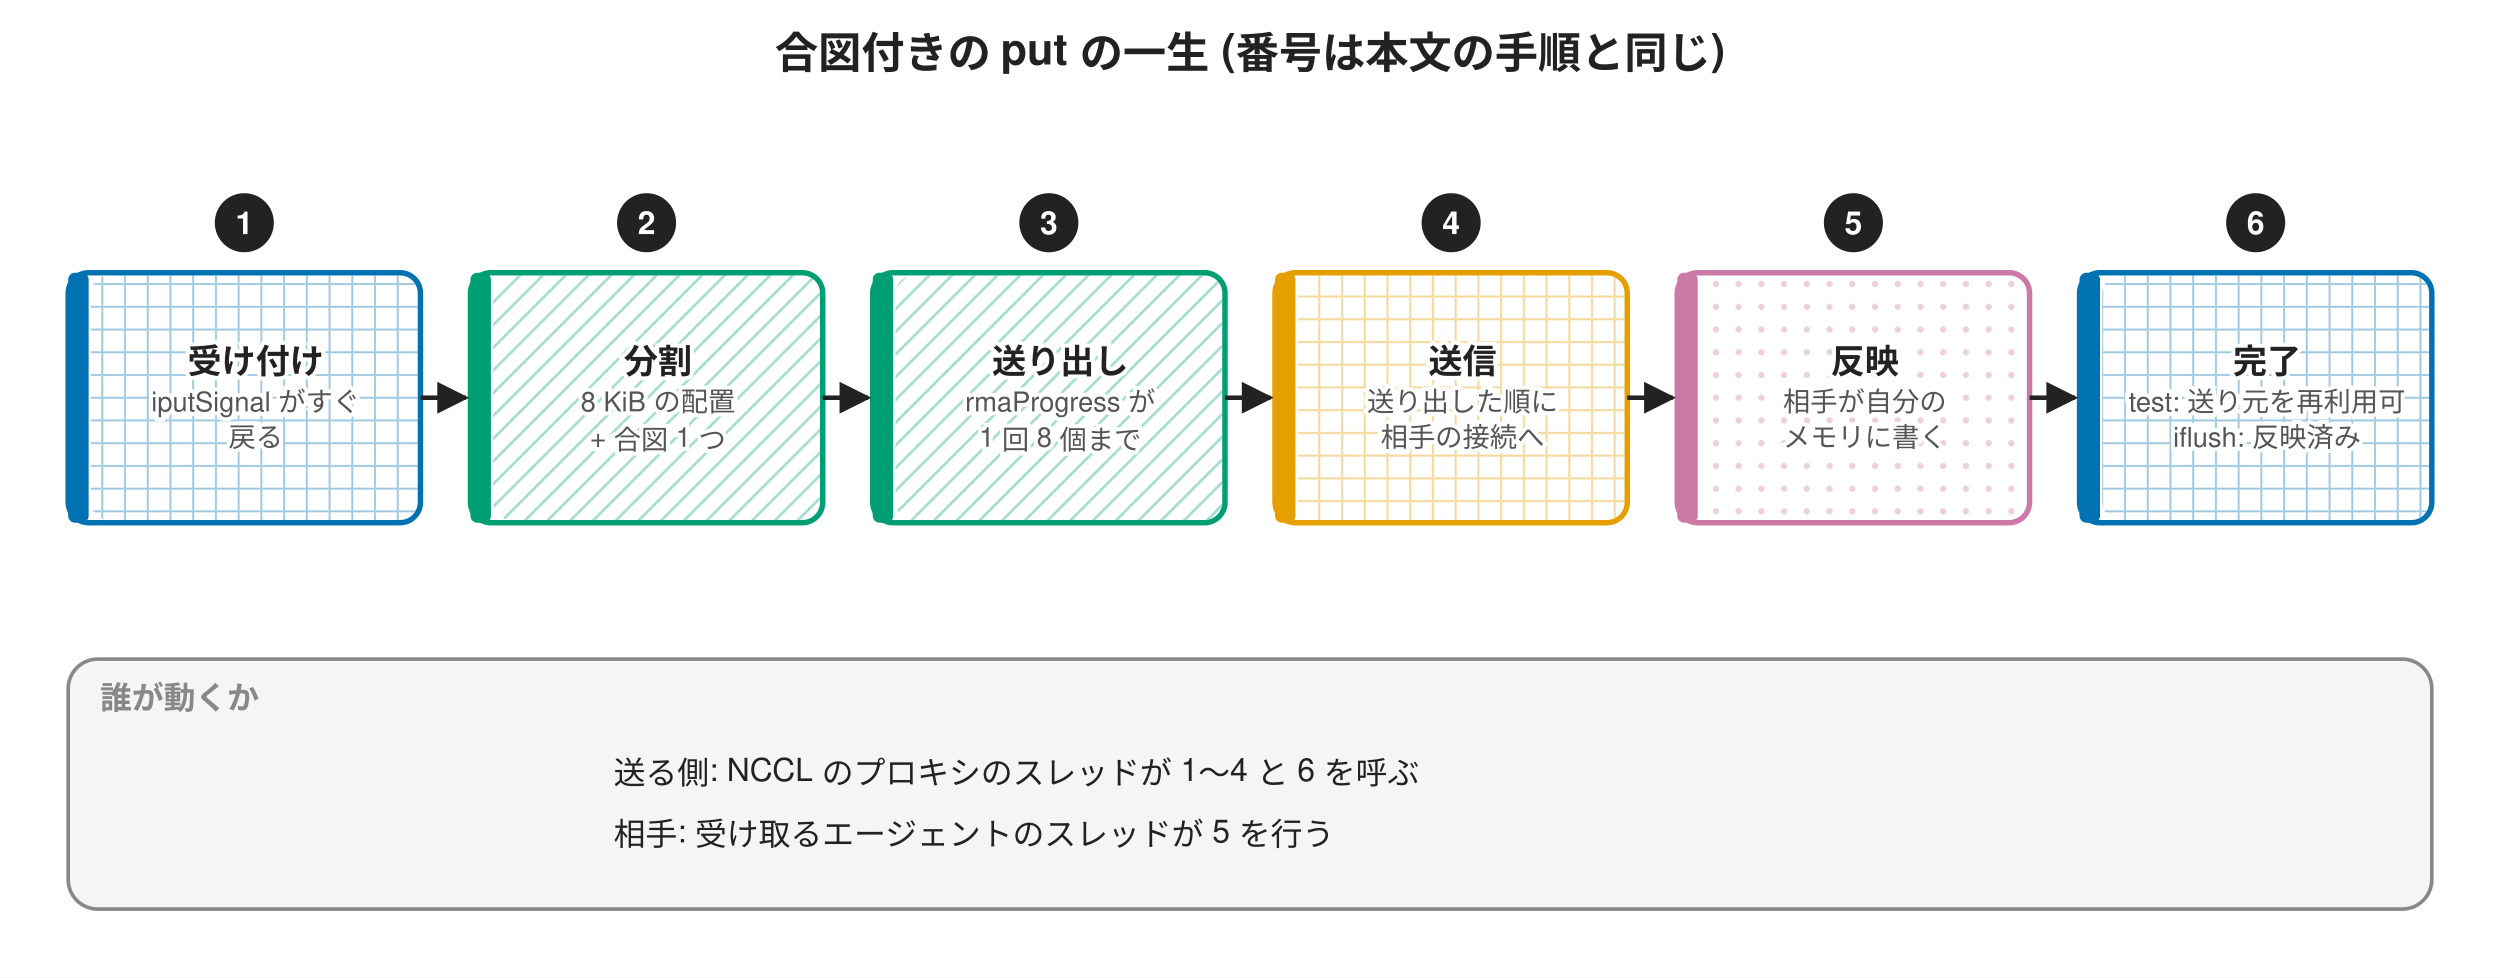
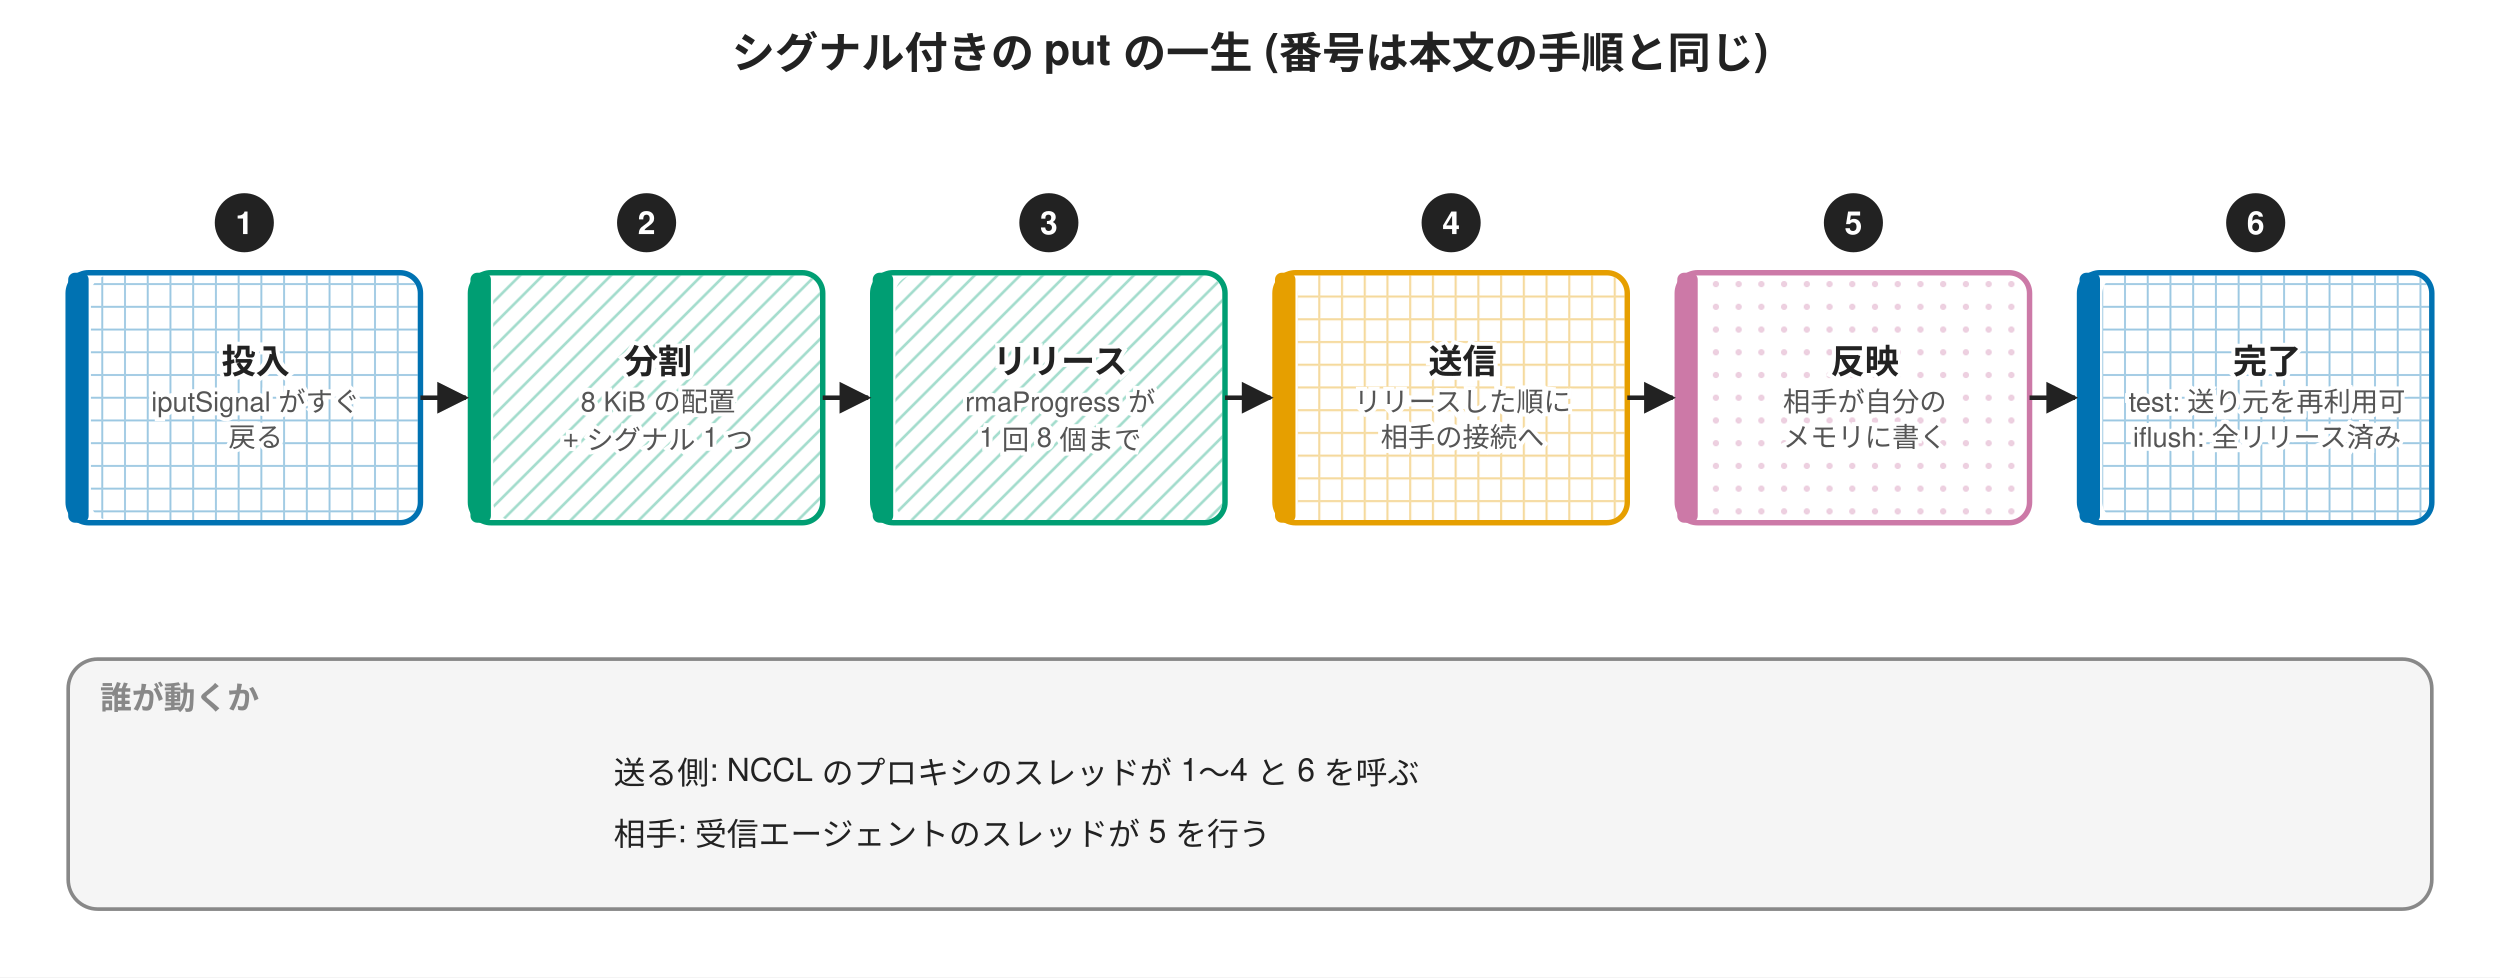
<svg xmlns="http://www.w3.org/2000/svg" width="1100" height="430" viewBox="0 0 1100 430">
  <defs>
    <pattern id="p-nccl" width="10" height="10" patternUnits="userSpaceOnUse">
      <g stroke="#0072B2" opacity="0.35">
        <path d="M0,5 h10 M5,0 v10" stroke-width="0.9" />
      </g>
    </pattern>
    <pattern id="p-sim" width="10" height="10" patternUnits="userSpaceOnUse">
      <g stroke="#009E73" opacity="0.35">
        <path d="M-2,2 l4,-4 M0,10 l10,-10 M8,12 l4,-4" stroke-width="1.2" />
      </g>
    </pattern>
    <marker id="m18" viewBox="0 0 10 10" refX="9" refY="5" markerWidth="7" markerHeight="7" orient="auto-start-reverse">
      <path d="M0,0 L10,5 L0,10 z" fill="#222222" />
    </marker>
    <marker id="m27" viewBox="0 0 10 10" refX="9" refY="5" markerWidth="7" markerHeight="7" orient="auto-start-reverse">
      <path d="M0,0 L10,5 L0,10 z" fill="#222222" />
    </marker>
    <pattern id="p-wire" width="10" height="10" patternUnits="userSpaceOnUse">
      <g stroke="#E69F00" opacity="0.35">
        <path d="M0,0.5 h10 M0.5,0 v10" stroke-width="1.0" />
      </g>
    </pattern>
    <marker id="m36" viewBox="0 0 10 10" refX="9" refY="5" markerWidth="7" markerHeight="7" orient="auto-start-reverse">
      <path d="M0,0 L10,5 L0,10 z" fill="#222222" />
    </marker>
    <pattern id="p-target" width="10" height="10" patternUnits="userSpaceOnUse">
      <g stroke="#CC79A7" opacity="0.35">
        <circle cx="5" cy="5" r="1.4" stroke="none" fill="#CC79A7" />
      </g>
    </pattern>
    <marker id="m45" viewBox="0 0 10 10" refX="9" refY="5" markerWidth="7" markerHeight="7" orient="auto-start-reverse">
      <path d="M0,0 L10,5 L0,10 z" fill="#222222" />
    </marker>
    <marker id="m54" viewBox="0 0 10 10" refX="9" refY="5" markerWidth="7" markerHeight="7" orient="auto-start-reverse">
      <path d="M0,0 L10,5 L0,10 z" fill="#222222" />
    </marker>
  </defs>
  <rect x="0" y="0" width="1100" height="430" fill="#FFFFFF" />
-   <text x="550.0" y="30.0" font-family="Helvetica, Arial, 'Hiragino Sans', 'Hiragino Kaku Gothic ProN', 'Noto Sans CJK JP', 'Noto Sans JP', sans-serif" font-size="19" font-weight="bold" text-anchor="middle" fill="#222222">合図付きの put の一生 (番号は本文の手順と同じ)</text>
+   <text x="550.0" y="30.0" font-family="Helvetica, Arial, 'Hiragino Sans', 'Hiragino Kaku Gothic ProN', 'Noto Sans CJK JP', 'Noto Sans JP', sans-serif" font-size="19" font-weight="bold" text-anchor="middle" fill="#222222">シグナル付きの put の一生 (番号は本文の手順と同じ)</text>
  <rect x="30" y="120" width="155" height="110" rx="9" fill="#FFFFFF" stroke="#0072B2" stroke-width="2.4" />
  <rect x="40" y="121.2" width="143.8" height="107.6" rx="8" fill="url(#p-nccl)" />
  <rect x="30" y="120" width="9" height="110" rx="3" fill="#0072B2" />
-   <text x="112.5" y="164.3" font-family="Helvetica, Arial, 'Hiragino Sans', 'Hiragino Kaku Gothic ProN', 'Noto Sans CJK JP', 'Noto Sans JP', sans-serif" font-size="15" font-weight="bold" text-anchor="middle" fill="#222222" stroke="#FFFFFF" stroke-width="3.5" paint-order="stroke">受け付け</text>
+   <text x="112.5" y="164.3" font-family="Helvetica, Arial, 'Hiragino Sans', 'Hiragino Kaku Gothic ProN', 'Noto Sans CJK JP', 'Noto Sans JP', sans-serif" font-size="15" font-weight="bold" text-anchor="middle" fill="#222222" stroke="#FFFFFF" stroke-width="3.5" paint-order="stroke">投入</text>
  <text x="112.5" y="181.0" font-family="Helvetica, Arial, 'Hiragino Sans', 'Hiragino Kaku Gothic ProN', 'Noto Sans CJK JP', 'Noto Sans JP', sans-serif" font-size="12" font-weight="normal" text-anchor="middle" fill="#555555" stroke="#FFFFFF" stroke-width="3.5" paint-order="stroke">iputSignal がすぐ</text>
  <text x="112.5" y="196.6" font-family="Helvetica, Arial, 'Hiragino Sans', 'Hiragino Kaku Gothic ProN', 'Noto Sans CJK JP', 'Noto Sans JP', sans-serif" font-size="12" font-weight="normal" text-anchor="middle" fill="#555555" stroke="#FFFFFF" stroke-width="3.5" paint-order="stroke">戻る</text>
  <circle cx="107.5" cy="98" r="13" fill="#222222" />
  <text x="107.5" y="103" font-family="Helvetica, Arial, 'Hiragino Sans', 'Hiragino Kaku Gothic ProN', 'Noto Sans CJK JP', 'Noto Sans JP', sans-serif" font-size="14" font-weight="bold" text-anchor="middle" fill="#FFFFFF">1</text>
  <rect x="207" y="120" width="155" height="110" rx="9" fill="#FFFFFF" stroke="#009E73" stroke-width="2.4" />
  <rect x="217" y="121.2" width="143.8" height="107.6" rx="8" fill="url(#p-sim)" />
  <rect x="207" y="120" width="9" height="110" rx="3" fill="#009E73" />
  <text x="289.5" y="164.3" font-family="Helvetica, Arial, 'Hiragino Sans', 'Hiragino Kaku Gothic ProN', 'Noto Sans CJK JP', 'Noto Sans JP', sans-serif" font-size="15" font-weight="bold" text-anchor="middle" fill="#222222" stroke="#FFFFFF" stroke-width="3.5" paint-order="stroke">分割</text>
  <text x="289.5" y="181.0" font-family="Helvetica, Arial, 'Hiragino Sans', 'Hiragino Kaku Gothic ProN', 'Noto Sans CJK JP', 'Noto Sans JP', sans-serif" font-size="12" font-weight="normal" text-anchor="middle" fill="#555555" stroke="#FFFFFF" stroke-width="3.5" paint-order="stroke">8 KiB の配置</text>
-   <text x="289.5" y="196.6" font-family="Helvetica, Arial, 'Hiragino Sans', 'Hiragino Kaku Gothic ProN', 'Noto Sans CJK JP', 'Noto Sans JP', sans-serif" font-size="12" font-weight="normal" text-anchor="middle" fill="#555555" stroke="#FFFFFF" stroke-width="3.5" paint-order="stroke">+ 合図 1 つ</text>
+   <text x="289.5" y="196.6" font-family="Helvetica, Arial, 'Hiragino Sans', 'Hiragino Kaku Gothic ProN', 'Noto Sans CJK JP', 'Noto Sans JP', sans-serif" font-size="12" font-weight="normal" text-anchor="middle" fill="#555555" stroke="#FFFFFF" stroke-width="3.5" paint-order="stroke">+ シグナル 1 つ</text>
  <circle cx="284.5" cy="98" r="13" fill="#222222" />
  <text x="284.5" y="103" font-family="Helvetica, Arial, 'Hiragino Sans', 'Hiragino Kaku Gothic ProN', 'Noto Sans CJK JP', 'Noto Sans JP', sans-serif" font-size="14" font-weight="bold" text-anchor="middle" fill="#FFFFFF">2</text>
  <line x1="185" y1="175" x2="205" y2="175" stroke="#222222" stroke-width="2.0" marker-end="url(#m18)" />
  <rect x="384" y="120" width="155" height="110" rx="9" fill="#FFFFFF" stroke="#009E73" stroke-width="2.4" />
  <rect x="394" y="121.2" width="143.8" height="107.6" rx="8" fill="url(#p-sim)" />
  <rect x="384" y="120" width="9" height="110" rx="3" fill="#009E73" />
-   <text x="466.5" y="164.3" font-family="Helvetica, Arial, 'Hiragino Sans', 'Hiragino Kaku Gothic ProN', 'Noto Sans CJK JP', 'Noto Sans JP', sans-serif" font-size="15" font-weight="bold" text-anchor="middle" fill="#222222" stroke="#FFFFFF" stroke-width="3.5" paint-order="stroke">送り出し</text>
+   <text x="466.5" y="164.3" font-family="Helvetica, Arial, 'Hiragino Sans', 'Hiragino Kaku Gothic ProN', 'Noto Sans CJK JP', 'Noto Sans JP', sans-serif" font-size="15" font-weight="bold" text-anchor="middle" fill="#222222" stroke="#FFFFFF" stroke-width="3.5" paint-order="stroke">リリース</text>
  <text x="466.5" y="181.0" font-family="Helvetica, Arial, 'Hiragino Sans', 'Hiragino Kaku Gothic ProN', 'Noto Sans CJK JP', 'Noto Sans JP', sans-serif" font-size="12" font-weight="normal" text-anchor="middle" fill="#555555" stroke="#FFFFFF" stroke-width="3.5" paint-order="stroke">rmaProgress が</text>
  <text x="466.5" y="196.6" font-family="Helvetica, Arial, 'Hiragino Sans', 'Hiragino Kaku Gothic ProN', 'Noto Sans CJK JP', 'Noto Sans JP', sans-serif" font-size="12" font-weight="normal" text-anchor="middle" fill="#555555" stroke="#FFFFFF" stroke-width="3.5" paint-order="stroke">1 回 8 個まで</text>
  <circle cx="461.5" cy="98" r="13" fill="#222222" />
  <text x="461.5" y="103" font-family="Helvetica, Arial, 'Hiragino Sans', 'Hiragino Kaku Gothic ProN', 'Noto Sans CJK JP', 'Noto Sans JP', sans-serif" font-size="14" font-weight="bold" text-anchor="middle" fill="#FFFFFF">3</text>
  <line x1="362" y1="175" x2="382" y2="175" stroke="#222222" stroke-width="2.0" marker-end="url(#m27)" />
  <rect x="561" y="120" width="155" height="110" rx="9" fill="#FFFFFF" stroke="#E69F00" stroke-width="2.4" />
  <rect x="571" y="121.2" width="143.8" height="107.6" rx="8" fill="url(#p-wire)" />
  <rect x="561" y="120" width="9" height="110" rx="3" fill="#E69F00" />
  <text x="643.5" y="164.3" font-family="Helvetica, Arial, 'Hiragino Sans', 'Hiragino Kaku Gothic ProN', 'Noto Sans CJK JP', 'Noto Sans JP', sans-serif" font-size="15" font-weight="bold" text-anchor="middle" fill="#222222" stroke="#FFFFFF" stroke-width="3.5" paint-order="stroke">送信</text>
-   <text x="643.5" y="181.0" font-family="Helvetica, Arial, 'Hiragino Sans', 'Hiragino Kaku Gothic ProN', 'Noto Sans CJK JP', 'Noto Sans JP', sans-serif" font-size="12" font-weight="normal" text-anchor="middle" fill="#555555" stroke="#FFFFFF" stroke-width="3.5" paint-order="stroke">送り出した順に</text>
+   <text x="643.5" y="181.0" font-family="Helvetica, Arial, 'Hiragino Sans', 'Hiragino Kaku Gothic ProN', 'Noto Sans CJK JP', 'Noto Sans JP', sans-serif" font-size="12" font-weight="normal" text-anchor="middle" fill="#555555" stroke="#FFFFFF" stroke-width="3.5" paint-order="stroke">リリースした順に</text>
  <text x="643.5" y="196.6" font-family="Helvetica, Arial, 'Hiragino Sans', 'Hiragino Kaku Gothic ProN', 'Noto Sans CJK JP', 'Noto Sans JP', sans-serif" font-size="12" font-weight="normal" text-anchor="middle" fill="#555555" stroke="#FFFFFF" stroke-width="3.5" paint-order="stroke">相手の接続へ</text>
  <circle cx="638.5" cy="98" r="13" fill="#222222" />
  <text x="638.5" y="103" font-family="Helvetica, Arial, 'Hiragino Sans', 'Hiragino Kaku Gothic ProN', 'Noto Sans CJK JP', 'Noto Sans JP', sans-serif" font-size="14" font-weight="bold" text-anchor="middle" fill="#FFFFFF">4</text>
  <line x1="539" y1="175" x2="559" y2="175" stroke="#222222" stroke-width="2.0" marker-end="url(#m36)" />
  <rect x="738" y="120" width="155" height="110" rx="9" fill="#FFFFFF" stroke="#CC79A7" stroke-width="2.4" />
  <rect x="748" y="121.2" width="143.8" height="107.6" rx="8" fill="url(#p-target)" />
  <rect x="738" y="120" width="9" height="110" rx="3" fill="#CC79A7" />
  <text x="820.5" y="164.3" font-family="Helvetica, Arial, 'Hiragino Sans', 'Hiragino Kaku Gothic ProN', 'Noto Sans CJK JP', 'Noto Sans JP', sans-serif" font-size="15" font-weight="bold" text-anchor="middle" fill="#222222" stroke="#FFFFFF" stroke-width="3.5" paint-order="stroke">反映</text>
  <text x="820.5" y="181.0" font-family="Helvetica, Arial, 'Hiragino Sans', 'Hiragino Kaku Gothic ProN', 'Noto Sans CJK JP', 'Noto Sans JP', sans-serif" font-size="12" font-weight="normal" text-anchor="middle" fill="#555555" stroke="#FFFFFF" stroke-width="3.5" paint-order="stroke">相手が自分の</text>
  <text x="820.5" y="196.6" font-family="Helvetica, Arial, 'Hiragino Sans', 'Hiragino Kaku Gothic ProN', 'Noto Sans CJK JP', 'Noto Sans JP', sans-serif" font-size="12" font-weight="normal" text-anchor="middle" fill="#555555" stroke="#FFFFFF" stroke-width="3.5" paint-order="stroke">メモリに書く</text>
  <circle cx="815.5" cy="98" r="13" fill="#222222" />
  <text x="815.5" y="103" font-family="Helvetica, Arial, 'Hiragino Sans', 'Hiragino Kaku Gothic ProN', 'Noto Sans CJK JP', 'Noto Sans JP', sans-serif" font-size="14" font-weight="bold" text-anchor="middle" fill="#FFFFFF">5</text>
  <line x1="716" y1="175" x2="736" y2="175" stroke="#222222" stroke-width="2.0" marker-end="url(#m45)" />
  <rect x="915" y="120" width="155" height="110" rx="9" fill="#FFFFFF" stroke="#0072B2" stroke-width="2.4" />
  <rect x="925" y="121.2" width="143.8" height="107.6" rx="8" fill="url(#p-nccl)" />
  <rect x="915" y="120" width="9" height="110" rx="3" fill="#0072B2" />
  <text x="997.5" y="164.3" font-family="Helvetica, Arial, 'Hiragino Sans', 'Hiragino Kaku Gothic ProN', 'Noto Sans CJK JP', 'Noto Sans JP', sans-serif" font-size="15" font-weight="bold" text-anchor="middle" fill="#222222" stroke="#FFFFFF" stroke-width="3.5" paint-order="stroke">完了</text>
  <text x="997.5" y="181.0" font-family="Helvetica, Arial, 'Hiragino Sans', 'Hiragino Kaku Gothic ProN', 'Noto Sans CJK JP', 'Noto Sans JP', sans-serif" font-size="12" font-weight="normal" text-anchor="middle" fill="#555555" stroke="#FFFFFF" stroke-width="3.5" paint-order="stroke">test: 送り元を再利用可</text>
-   <text x="997.5" y="196.6" font-family="Helvetica, Arial, 'Hiragino Sans', 'Hiragino Kaku Gothic ProN', 'Noto Sans CJK JP', 'Noto Sans JP', sans-serif" font-size="12" font-weight="normal" text-anchor="middle" fill="#555555" stroke="#FFFFFF" stroke-width="3.5" paint-order="stroke">iflush: 反映済み</text>
+   <text x="997.5" y="196.6" font-family="Helvetica, Arial, 'Hiragino Sans', 'Hiragino Kaku Gothic ProN', 'Noto Sans CJK JP', 'Noto Sans JP', sans-serif" font-size="12" font-weight="normal" text-anchor="middle" fill="#555555" stroke="#FFFFFF" stroke-width="3.5" paint-order="stroke">iflush: 全リリース済み</text>
  <circle cx="992.5" cy="98" r="13" fill="#222222" />
  <text x="992.5" y="103" font-family="Helvetica, Arial, 'Hiragino Sans', 'Hiragino Kaku Gothic ProN', 'Noto Sans CJK JP', 'Noto Sans JP', sans-serif" font-size="14" font-weight="bold" text-anchor="middle" fill="#FFFFFF">6</text>
  <line x1="893" y1="175" x2="913" y2="175" stroke="#222222" stroke-width="2.0" marker-end="url(#m54)" />
  <rect x="30" y="290" width="1040" height="110" rx="13" fill="#F5F5F5" stroke="#888888" stroke-width="1.6" />
  <text x="44.0" y="312.0" font-family="Helvetica, Arial, 'Hiragino Sans', 'Hiragino Kaku Gothic ProN', 'Noto Sans CJK JP', 'Noto Sans JP', sans-serif" font-size="14" font-weight="bold" text-anchor="start" fill="#888888">誰が動くか</text>
  <text x="270.0" y="345.0" font-family="Helvetica, Arial, 'Hiragino Sans', 'Hiragino Kaku Gothic ProN', 'Noto Sans CJK JP', 'Noto Sans JP', sans-serif" font-size="14" font-weight="normal" text-anchor="start" fill="#222222">送る側: NCCL のプロキシのスレッドが 1〜4 と 6 を呼ぶ</text>
-   <text x="270.0" y="372.0" font-family="Helvetica, Arial, 'Hiragino Sans', 'Hiragino Kaku Gothic ProN', 'Noto Sans CJK JP', 'Noto Sans JP', sans-serif" font-size="14" font-weight="normal" text-anchor="start" fill="#222222">相手: 受け取るエージェントのスレッドが 5 を行う</text>
+   <text x="270.0" y="372.0" font-family="Helvetica, Arial, 'Hiragino Sans', 'Hiragino Kaku Gothic ProN', 'Noto Sans CJK JP', 'Noto Sans JP', sans-serif" font-size="14" font-weight="normal" text-anchor="start" fill="#222222">相手: 受信エージェントのスレッドが 5 を行う</text>
</svg>
